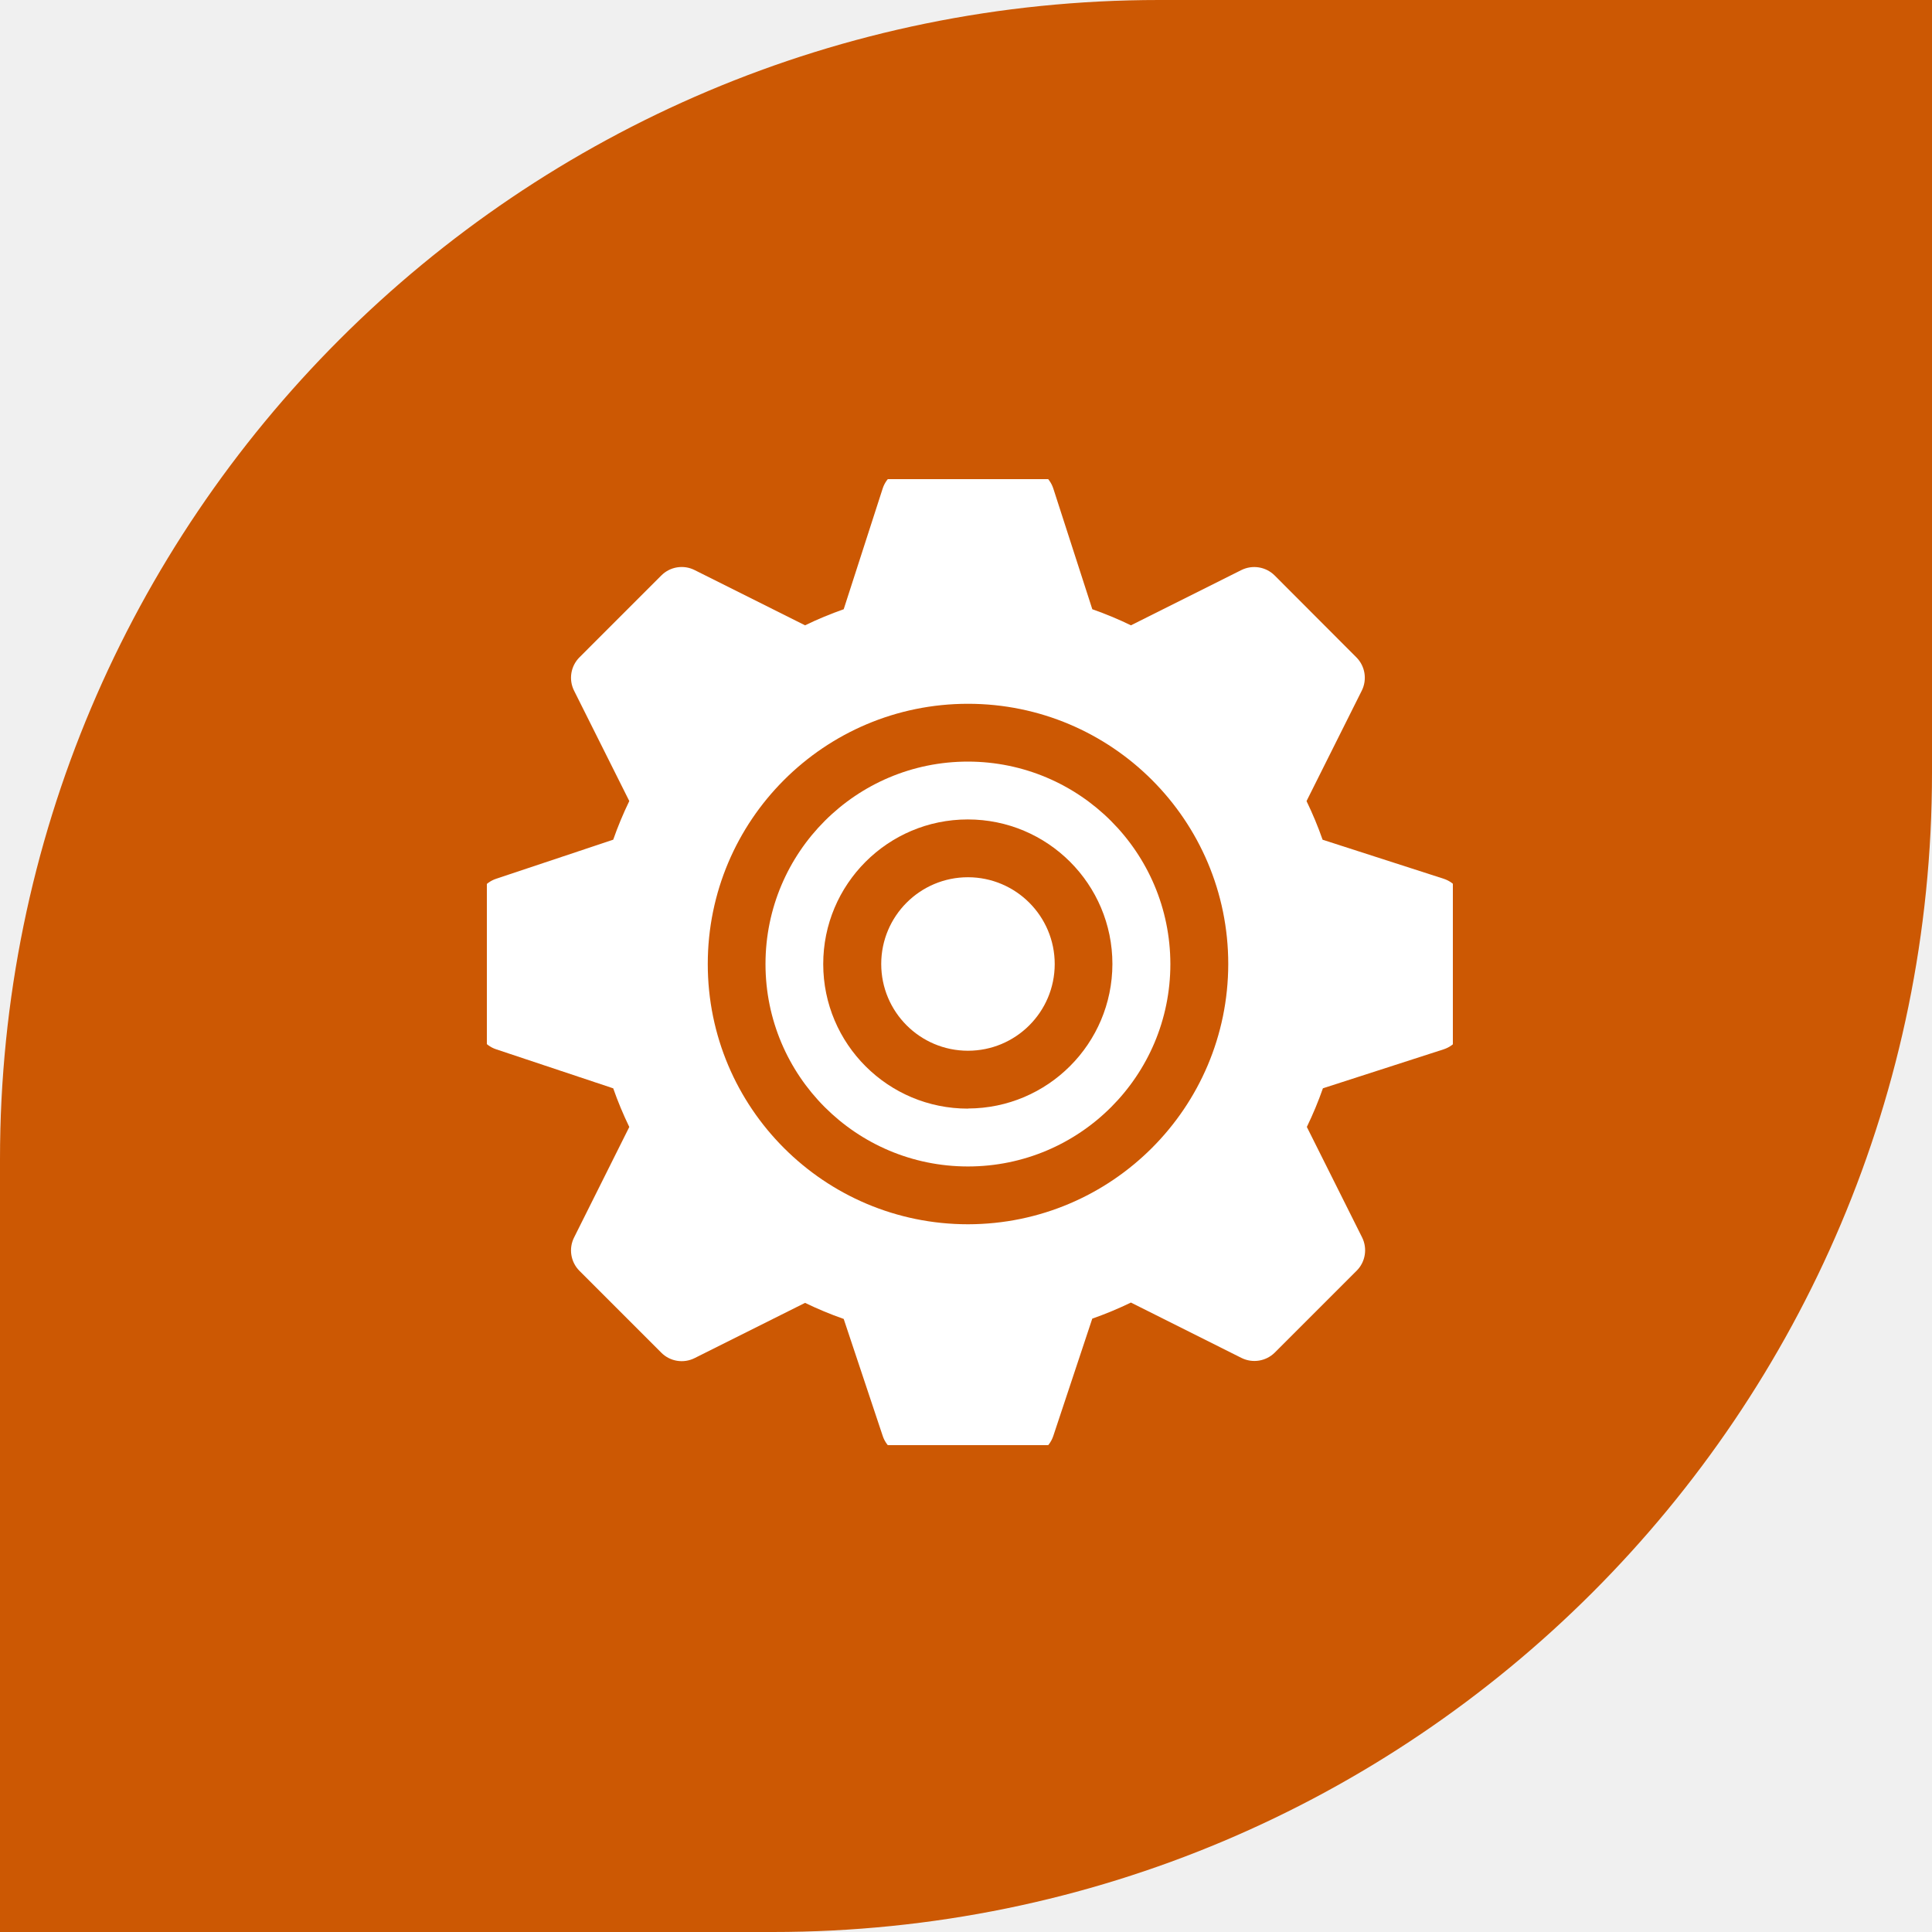
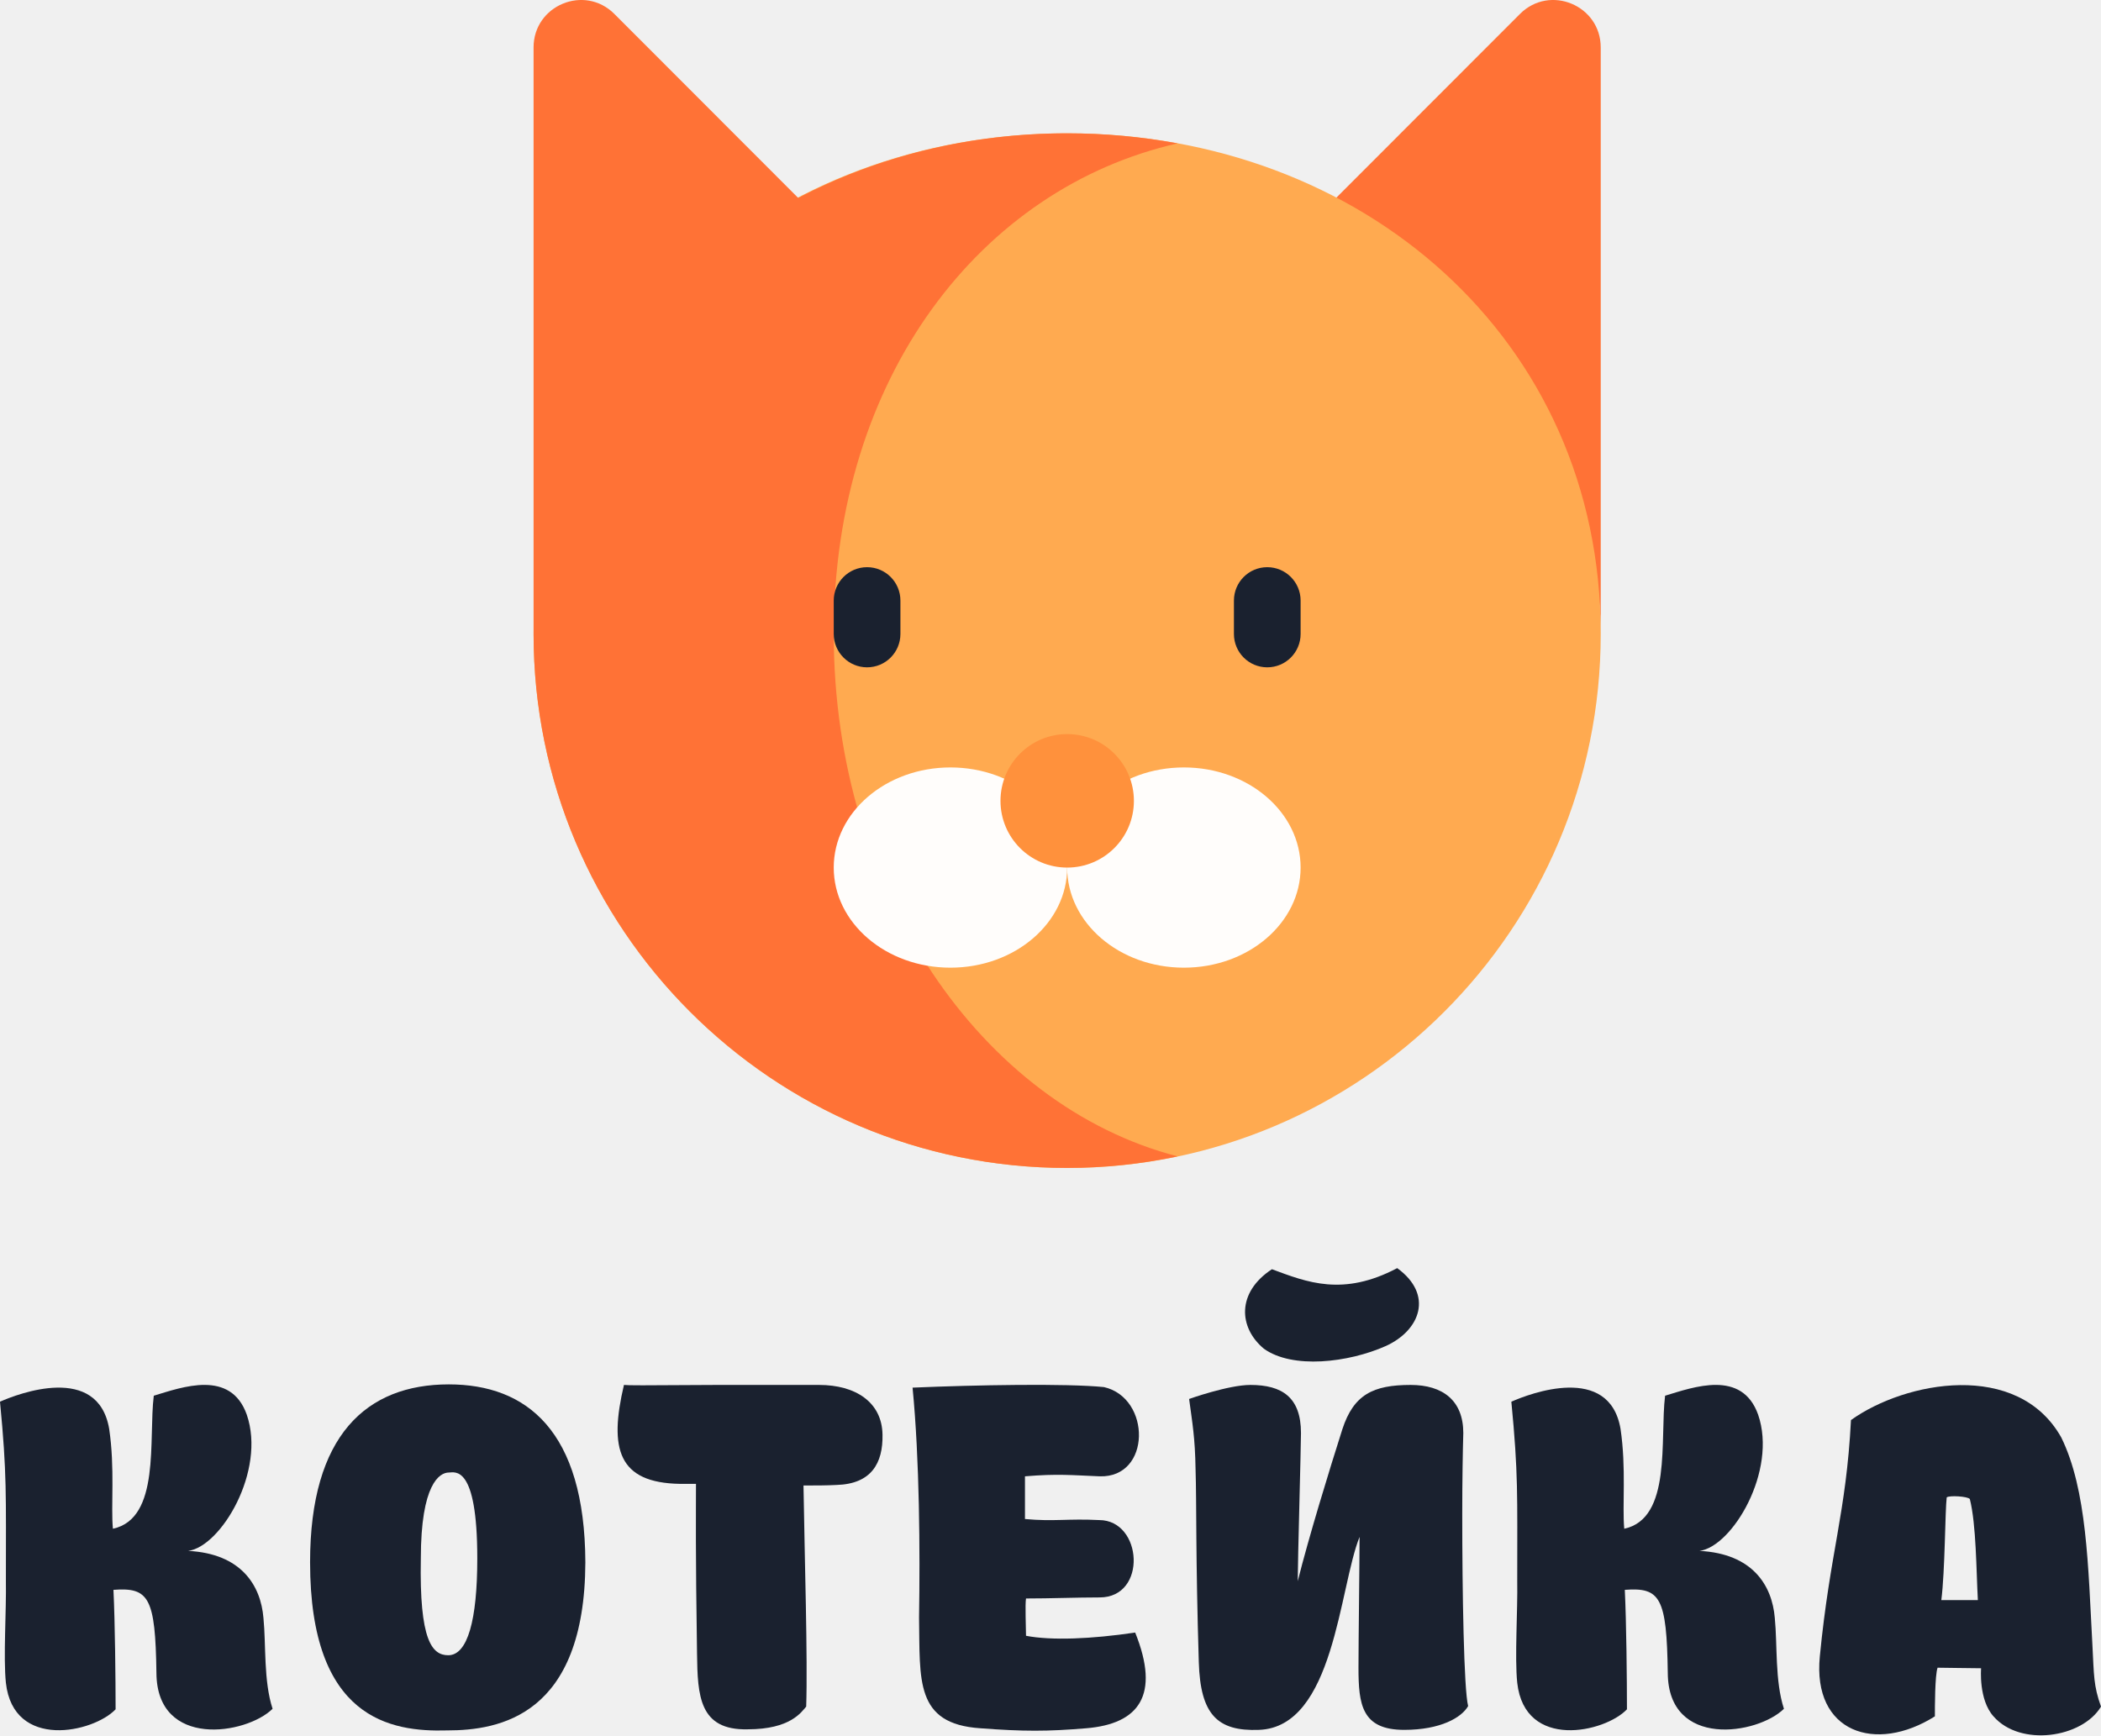
- <svg xmlns="http://www.w3.org/2000/svg" width="50" height="50">
-   <defs>
-     <clipPath id="a">
-       <path fill="#fff" d="M0 0h25v25H0z" />
-     </clipPath>
-   </defs>
-   <path fill="#cc5803" d="M30 0h20v20a30 30 0 0 1-30 30H0V30A30 30 0 0 1 30 0z" />
-   <g clip-path="url(#a)" transform="translate(12.6 12.4)">
-     <path fill="#fff" d="M12.452 7.31a5.239 5.239 0 1 0 5.237 5.239 5.245 5.245 0 0 0-5.237-5.239zm0 8.981a3.742 3.742 0 1 1 3.737-3.742 3.746 3.746 0 0 1-3.737 3.739z" />
-     <path fill="#fff" d="M24.762 10.342l-3.133-1.01a9.477 9.477 0 0 0-.416-1l1.429-2.857a.748.748 0 0 0-.14-.864l-2.113-2.117a.749.749 0 0 0-.864-.14l-2.856 1.429a9.472 9.472 0 0 0-1-.416L14.658.238a.747.747 0 0 0-.71-.512h-2.993a.748.748 0 0 0-.71.512l-1.01 3.129a9.477 9.477 0 0 0-1 .416L5.378 2.354a.744.744 0 0 0-.864.14L2.397 4.611a.748.748 0 0 0-.14.864l1.429 2.856a9.473 9.473 0 0 0-.416 1L.241 10.342a.748.748 0 0 0-.512.71v2.994a.748.748 0 0 0 .512.71l3.029 1.01a9.477 9.477 0 0 0 .416 1l-1.429 2.86a.748.748 0 0 0 .14.864l2.117 2.117a.745.745 0 0 0 .864.14l2.857-1.429a9.472 9.472 0 0 0 1 .416l1.01 3.029a.748.748 0 0 0 .71.512h2.994a.748.748 0 0 0 .71-.512l1.009-3.037a9.477 9.477 0 0 0 1-.416l2.861 1.433a.75.75 0 0 0 .864-.14l2.117-2.117a.748.748 0 0 0 .14-.864l-1.429-2.857a9.472 9.472 0 0 0 .416-1l3.129-1.01a.747.747 0 0 0 .512-.71v-2.993a.748.748 0 0 0-.516-.71zm-12.31 8.942a6.735 6.735 0 1 1 6.735-6.735 6.743 6.743 0 0 1-6.735 6.735z" />
-     <path fill="#fff" d="M12.452 10.303a2.245 2.245 0 1 0 2.244 2.248 2.248 2.248 0 0 0-2.244-2.248z" />
-   </g>
+ <svg xmlns="http://www.w3.org/2000/svg" width="46" height="38" viewBox="0 0 46 38" fill="none">
+   <path d="M5.768 35.429C5.709 34.719 5.285 34.021 4.12 33.961C4.838 33.867 5.827 32.209 5.403 30.978C5.05 29.983 3.99 30.374 3.367 30.563C3.249 31.511 3.52 33.251 2.472 33.476C2.425 32.979 2.519 32.15 2.39 31.286C2.142 29.853 0.4 30.516 0 30.694C0.153 32.28 0.129 32.706 0.129 34.613C0.141 35.264 0.071 36.294 0.129 36.85C0.294 38.33 2.048 37.94 2.531 37.43C2.531 36.803 2.519 35.524 2.484 34.814C3.261 34.755 3.402 34.98 3.425 36.637C3.437 38.295 5.391 37.987 5.968 37.419C5.768 36.803 5.827 36.022 5.768 35.429Z" fill="#1A212F" />
+   <path d="M6.789 34.21C6.789 37.644 8.555 37.928 9.791 37.892C10.932 37.892 12.804 37.572 12.816 34.21C12.804 31.333 11.533 30.315 9.826 30.315C8.025 30.315 6.789 31.428 6.789 34.21ZM9.826 32.245C9.955 32.245 10.45 32.055 10.45 34.127C10.45 35.477 10.238 36.246 9.814 36.246C9.461 36.246 9.179 35.927 9.214 34.127C9.214 32.493 9.626 32.245 9.826 32.245Z" fill="#1A212F" />
+   <path d="M15.238 32.493C15.238 33.168 15.226 33.914 15.261 36.211C15.273 37.134 15.308 37.892 16.368 37.868C17.309 37.868 17.545 37.49 17.651 37.371C17.686 36.341 17.616 34.092 17.592 32.529C17.851 32.529 18.098 32.529 18.322 32.517C19.075 32.493 19.334 32.043 19.322 31.416C19.311 30.706 18.734 30.327 17.933 30.327H15.697C13.919 30.338 13.802 30.338 13.661 30.327C13.331 31.724 13.531 32.47 14.885 32.493H15.238Z" fill="#1A212F" />
+   <path d="M24.171 30.374C23.347 30.291 21.358 30.327 19.98 30.386C20.134 31.96 20.145 33.985 20.122 35.418C20.145 36.791 20.027 37.75 21.464 37.845C22.405 37.916 22.935 37.916 23.782 37.845C24.936 37.75 25.407 37.123 24.854 35.749C23.9 35.891 23.017 35.927 22.464 35.82C22.464 35.654 22.441 35.133 22.464 35.003C22.994 35.003 23.571 34.98 24.077 34.98C25.124 34.98 25.018 33.286 24.065 33.286C23.382 33.251 23.076 33.322 22.441 33.263V32.328C23.159 32.268 23.476 32.304 24.077 32.328C25.207 32.363 25.207 30.611 24.171 30.374Z" fill="#1A212F" />
+   <path d="M27.848 27.793C27.071 28.302 27.118 29.072 27.671 29.533C28.295 29.983 29.519 29.841 30.343 29.474C31.097 29.131 31.391 28.349 30.591 27.769C29.402 28.397 28.613 28.077 27.848 27.793ZM32.038 31.38C32.038 30.67 31.591 30.327 30.885 30.327C30.061 30.327 29.637 30.54 29.39 31.297C29.096 32.221 28.66 33.642 28.413 34.624C28.413 34.198 28.484 31.688 28.484 31.38C28.484 30.599 28.072 30.327 27.377 30.327C26.895 30.327 26.035 30.634 26.035 30.634C26.106 31.167 26.165 31.475 26.176 32.174C26.2 32.908 26.176 34.08 26.247 36.4C26.282 37.537 26.647 37.916 27.565 37.88C29.213 37.821 29.319 34.767 29.767 33.654C29.767 34.163 29.743 35.927 29.743 36.519C29.743 37.324 29.814 37.88 30.744 37.88C31.544 37.88 32.003 37.608 32.144 37.359C32.05 37.004 32.015 34.849 32.015 33.156C32.015 32.41 32.027 31.759 32.038 31.38Z" fill="#1A212F" />
+   <path d="M38.858 35.429C38.799 34.719 38.375 34.021 37.21 33.961C37.928 33.867 38.917 32.209 38.493 30.978C38.14 29.983 37.08 30.374 36.456 30.563C36.339 31.511 36.609 33.251 35.562 33.476C35.515 32.979 35.609 32.15 35.48 31.286C35.232 29.853 33.49 30.516 33.09 30.694C33.243 32.28 33.219 32.706 33.219 34.613C33.231 35.264 33.161 36.294 33.219 36.85C33.384 38.33 35.138 37.94 35.621 37.43C35.621 36.803 35.609 35.524 35.574 34.814C36.351 34.755 36.492 34.98 36.515 36.637C36.527 38.295 38.481 37.987 39.058 37.419C38.858 36.803 38.917 36.022 38.858 35.429Z" fill="#1A212F" />
+   <path d="M46 37.371C45.835 36.909 45.847 36.684 45.812 36.022C45.718 34.293 45.694 32.623 45.129 31.475C44.175 29.782 41.715 30.244 40.526 31.096C40.42 33.144 40.067 33.985 39.844 36.27C39.679 37.94 41.068 38.401 42.363 37.584C42.363 37.383 42.363 36.684 42.422 36.519C42.575 36.519 43.151 36.531 43.375 36.531C43.375 36.531 43.316 37.217 43.646 37.584C44.234 38.259 45.588 38.058 46 37.371ZM42.504 35.039C42.586 34.399 42.586 33.073 42.622 32.789C42.681 32.742 43.081 32.766 43.128 32.825C43.269 33.381 43.269 34.399 43.304 35.039H42.504Z" fill="#1A212F" />
+   <path d="M28.476 5.112L33.278 0.306C33.931 -0.348 35.047 0.115 35.047 1.04V13.882C35.047 9.717 31.752 7.183 28.476 5.112Z" fill="#FF7236" />
+   <path d="M35.047 13.882C35.047 20.34 29.817 25.576 23.365 25.576C16.913 25.576 11.683 20.34 11.683 13.882C11.683 7.424 16.913 2.92 23.365 2.92C29.817 2.92 35.047 7.424 35.047 13.882Z" fill="#FFAA50" />
+   <path d="M18.254 13.882C18.254 8.254 21.483 4.112 25.782 3.14C25.002 2.996 24.194 2.919 23.365 2.919C21.215 2.919 19.208 3.429 17.477 4.335L13.452 0.306C12.799 -0.348 11.682 0.115 11.682 1.04V13.882C11.682 13.618 11.682 13.62 11.682 13.882C11.682 20.34 16.913 25.575 23.365 25.575C24.194 25.575 25.002 25.486 25.782 25.322C21.483 24.207 18.254 19.51 18.254 13.882Z" fill="#FF7236" />
+   <path d="M20.809 21.19C22.221 21.19 23.365 20.209 23.365 18.998C23.365 17.787 22.221 16.805 20.809 16.805C19.398 16.805 18.254 17.787 18.254 18.998C18.254 20.209 19.398 21.19 20.809 21.19Z" fill="#FFFDFB" />
+   <path d="M25.921 21.19C27.332 21.19 28.476 20.209 28.476 18.998C28.476 17.787 27.332 16.805 25.921 16.805C24.509 16.805 23.365 17.787 23.365 18.998C23.365 20.209 24.509 21.19 25.921 21.19Z" fill="#FFFDFB" />
+   <path d="M23.365 18.998C24.172 18.998 24.826 18.344 24.826 17.537C24.826 16.729 24.172 16.075 23.365 16.075C22.559 16.075 21.905 16.729 21.905 17.537C21.905 18.344 22.559 18.998 23.365 18.998Z" fill="#FF913C" />
+   <path d="M18.984 14.613C18.581 14.613 18.254 14.286 18.254 13.882V13.151C18.254 12.748 18.581 12.42 18.984 12.42C19.388 12.42 19.714 12.748 19.714 13.151V13.882C19.714 14.286 19.388 14.613 18.984 14.613Z" fill="#1A212F" />
+   <path d="M27.746 14.613C27.342 14.613 27.016 14.286 27.016 13.882V13.151C27.016 12.748 27.342 12.42 27.746 12.42C28.149 12.42 28.476 12.748 28.476 13.151V13.882C28.476 14.286 28.149 14.613 27.746 14.613Z" fill="#1A212F" />
</svg>
